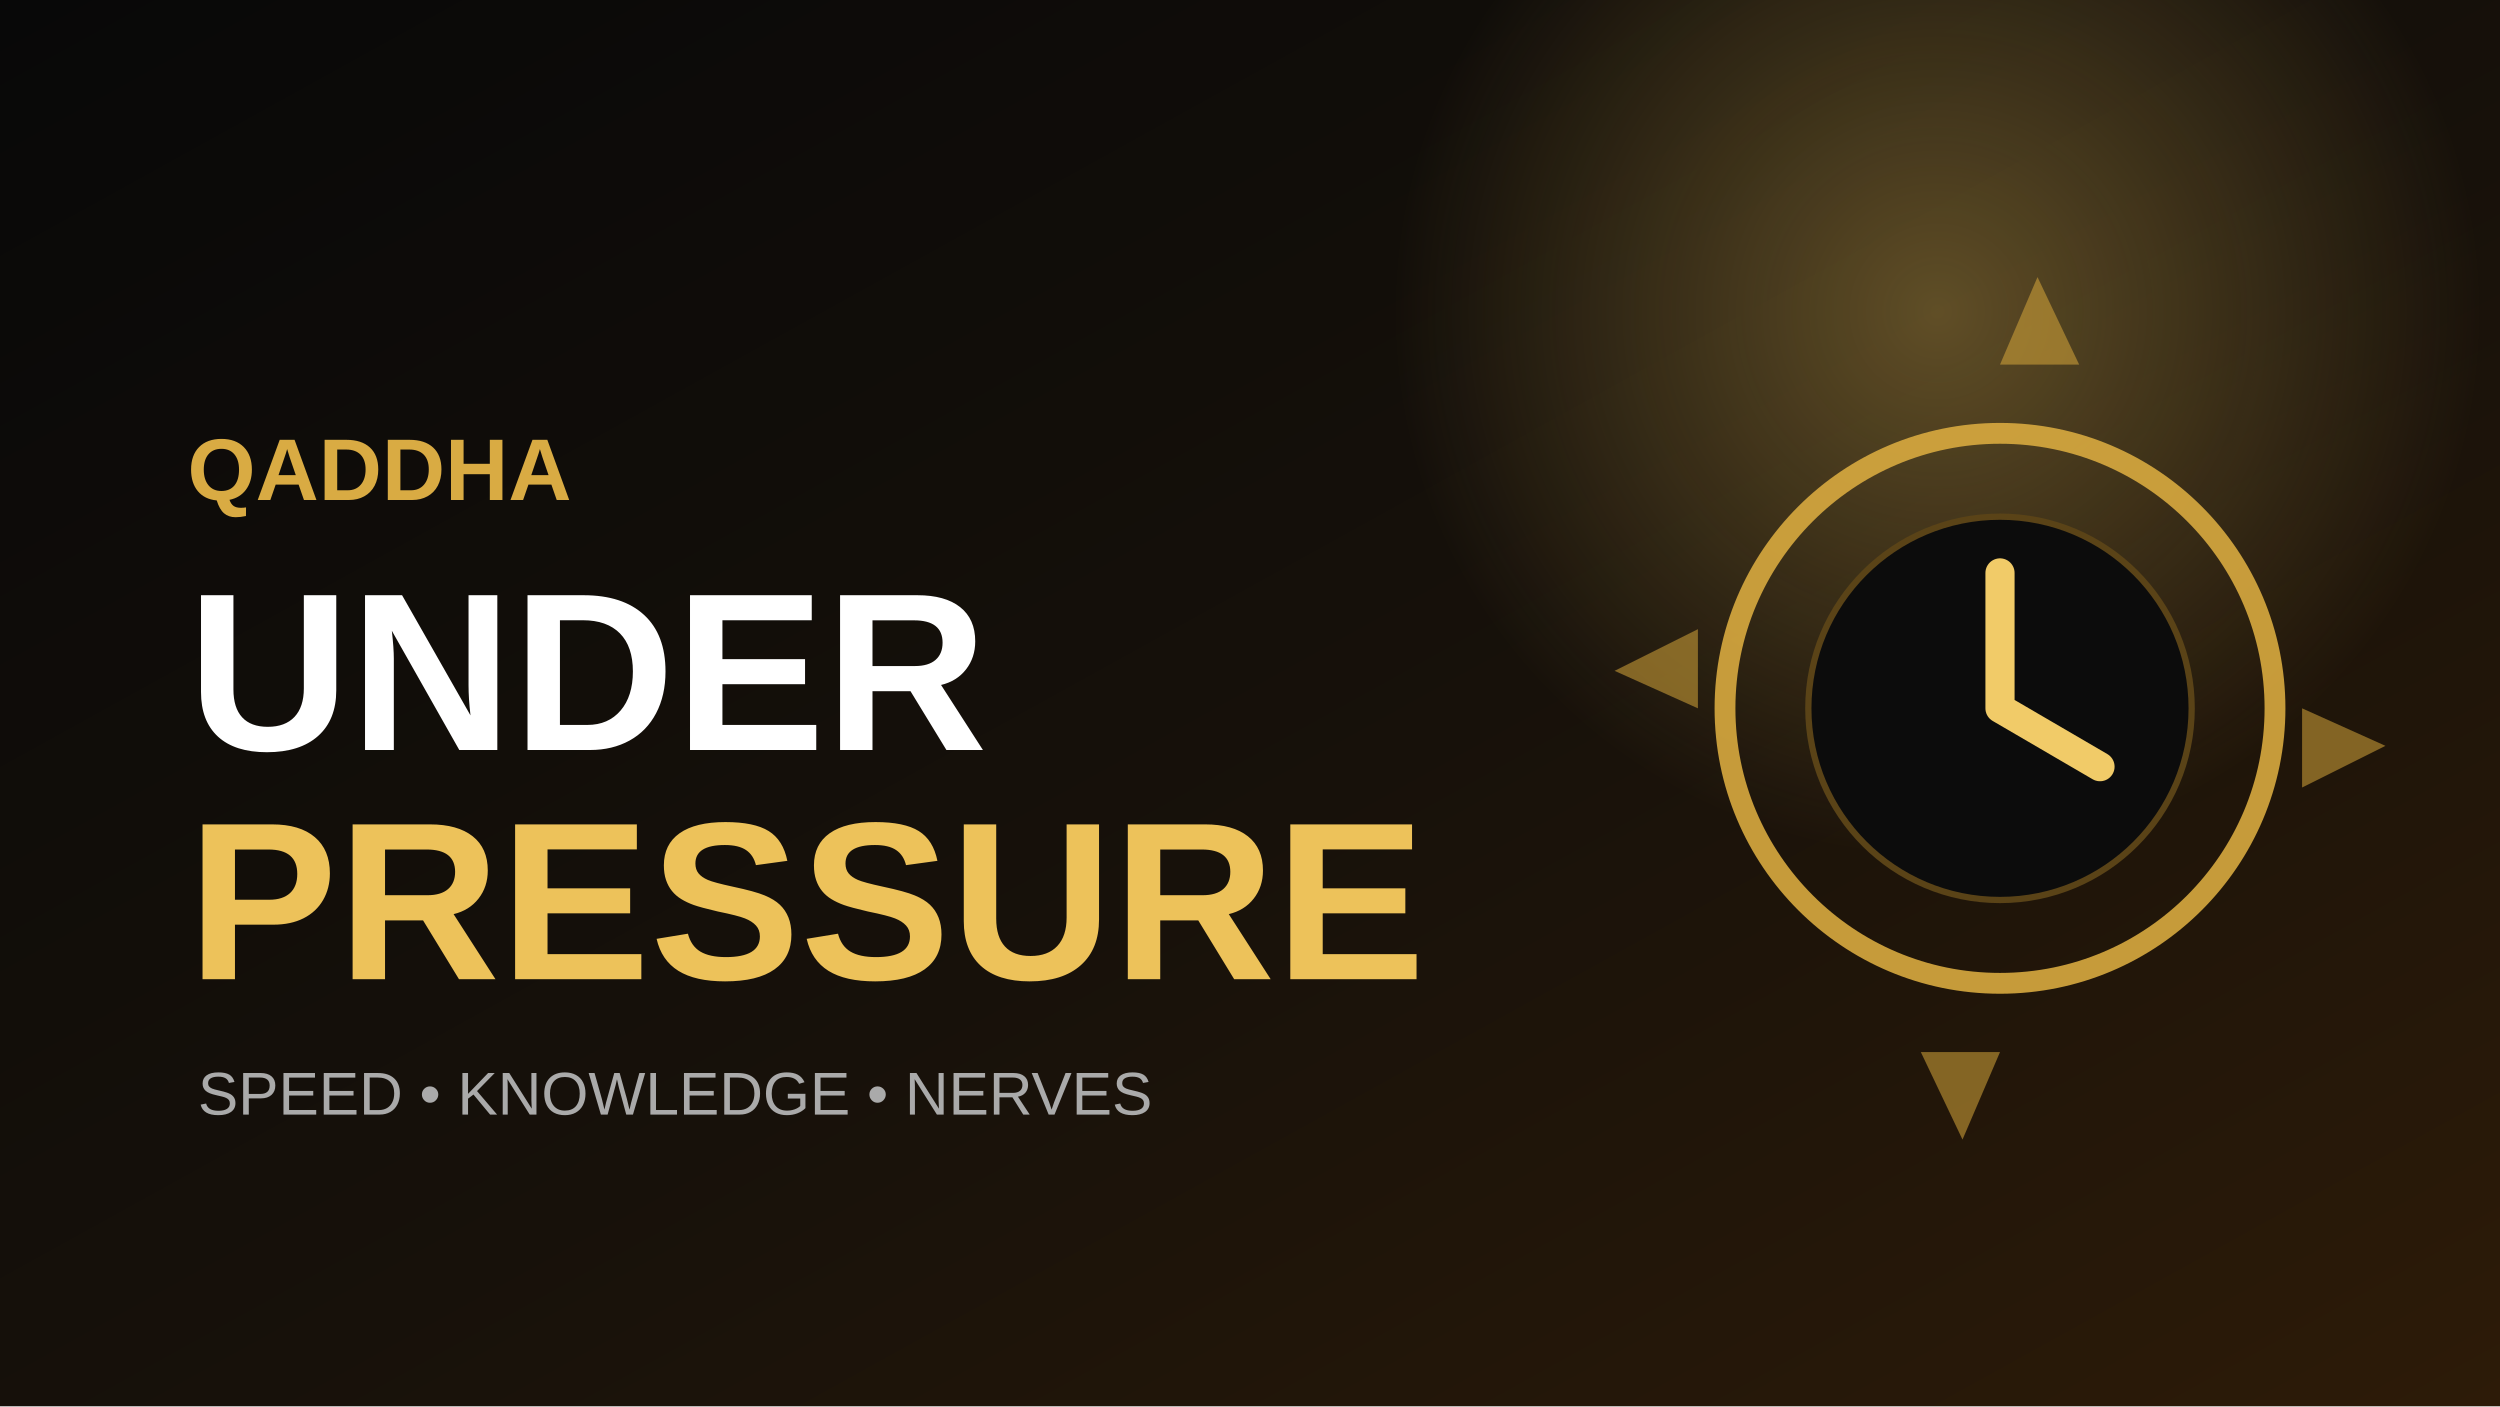
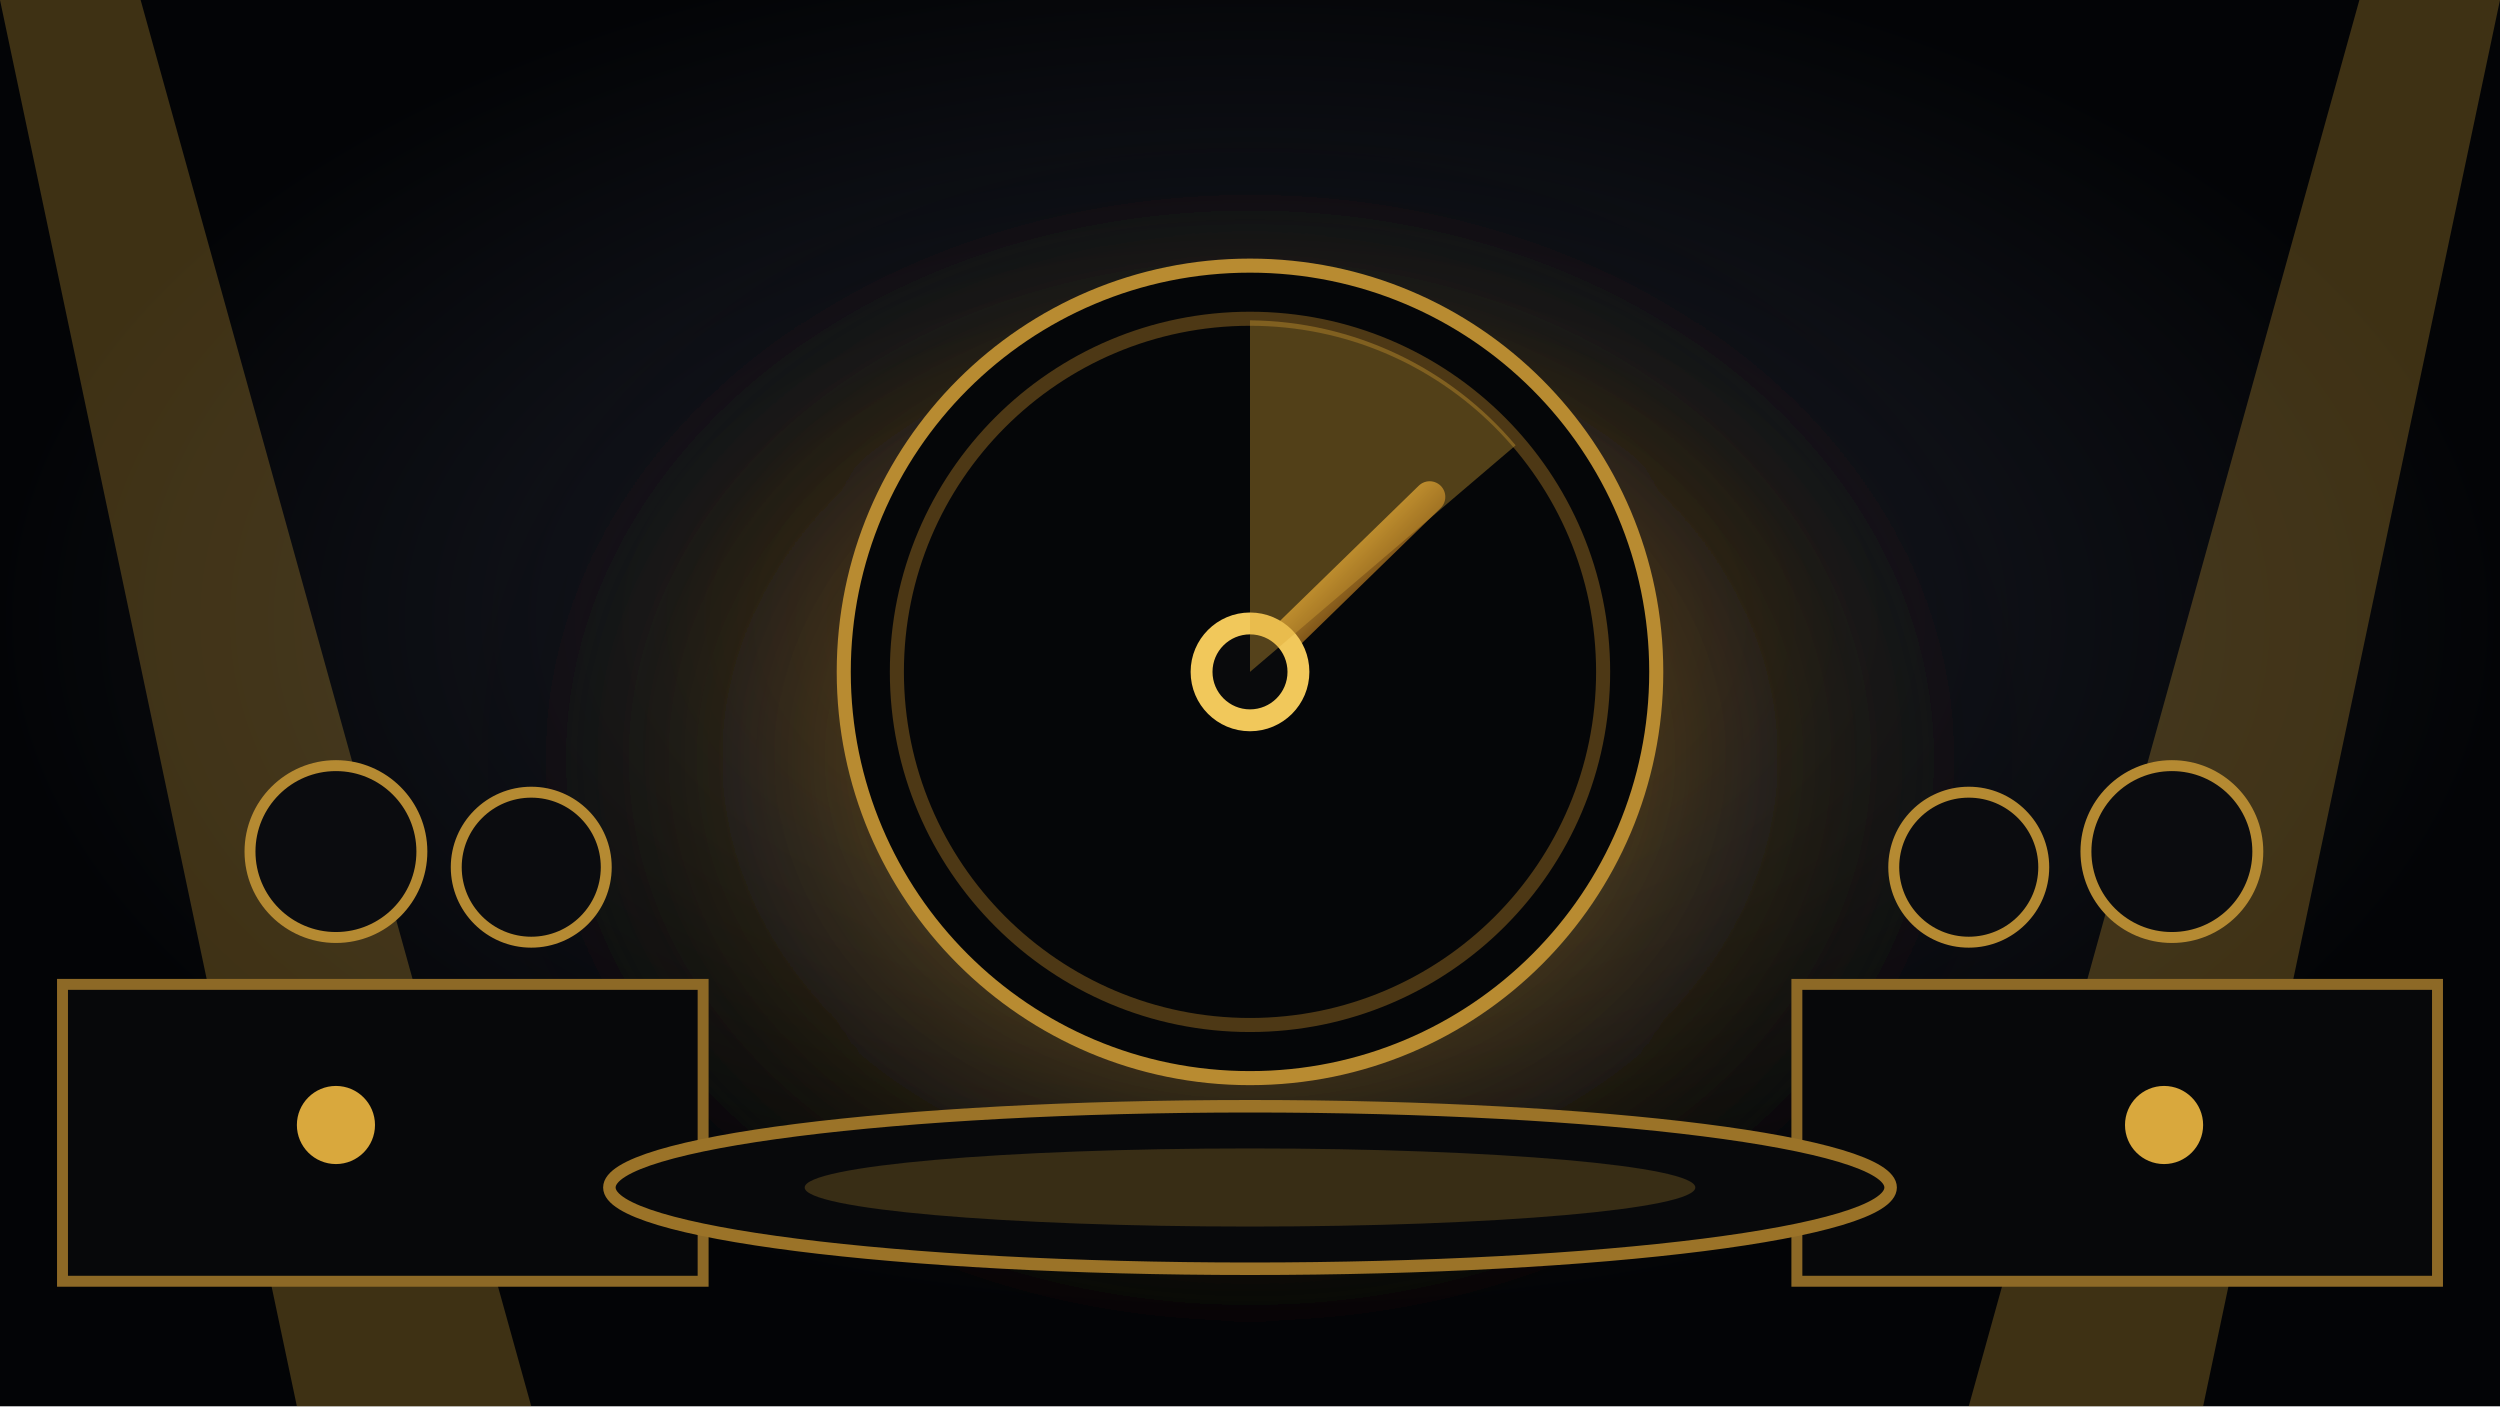
- <svg xmlns="http://www.w3.org/2000/svg" viewBox="0 0 1200 675">
+ <svg xmlns="http://www.w3.org/2000/svg" viewBox="0 0 1600 900">
  <defs>
-     <linearGradient id="g" x1="0" y1="0" x2="1" y2="1">
-       <stop stop-color="#080808" />
-       <stop offset=".55" stop-color="#17110a" />
-       <stop offset="1" stop-color="#2d1b08" />
+     <radialGradient id="bg" cx="50%" cy="44%">
+       <stop offset="0" stop-color="#35210b" />
+       <stop offset=".48" stop-color="#11131a" />
+       <stop offset="1" stop-color="#030406" />
+     </radialGradient>
+     <radialGradient id="glow">
+       <stop stop-color="#ffd873" stop-opacity=".95" />
+       <stop offset=".35" stop-color="#d49b2e" stop-opacity=".35" />
+       <stop offset="1" stop-color="#000" stop-opacity="0" />
+     </radialGradient>
+     <linearGradient id="gold" x1="0" y1="0" x2="1" y2="1">
+       <stop stop-color="#fff0a4" />
+       <stop offset=".3" stop-color="#d9a83b" />
+       <stop offset=".62" stop-color="#6e4512" />
+       <stop offset="1" stop-color="#f0c85c" />
    </linearGradient>
-     <radialGradient id="r">
-       <stop stop-color="#f0c65d" stop-opacity=".34" />
-       <stop offset="1" stop-color="#f0c65d" stop-opacity="0" />
-     </radialGradient>
+     <filter id="blur">
+       <feGaussianBlur stdDeviation="18" />
+     </filter>
  </defs>
-   <rect width="1200" height="675" fill="url(#g)" />
-   <circle cx="930" cy="150" r="260" fill="url(#r)" />
-   <circle cx="960" cy="340" r="132" fill="none" stroke="#d8aa3f" stroke-width="10" opacity=".9" />
-   <circle cx="960" cy="340" r="92" fill="#0c0c0c" stroke="#5a4317" stroke-width="3" />
-   <path d="M960 340V275M960 340l48 28" stroke="#f1cb68" stroke-width="14" stroke-linecap="round" />
-   <path d="M960 175l18-42 20 42M1105 340l40 18-40 20M815 340l-40-18 40-20M960 505l-18 42-20-42" fill="#d5a53a" opacity=".55" />
-   <text x="90" y="240" fill="#d9ab43" font-size="42" font-family="Arial" font-weight="700">QADDHA</text>
-   <text x="90" y="360" fill="#fff" font-size="108" font-family="Arial" font-weight="900">UNDER</text>
-   <text x="90" y="470" fill="#edc25a" font-size="108" font-family="Arial" font-weight="900">PRESSURE</text>
-   <text x="95" y="535" fill="#aaa" font-size="29" font-family="Arial">SPEED • KNOWLEDGE • NERVES</text>
+   <rect width="1600" height="900" fill="url(#bg)" />
+   <ellipse cx="800" cy="485" rx="520" ry="420" fill="url(#glow)" filter="url(#blur)" />
+   <g opacity=".28" fill="#d6a63b">
+     <path d="M0 0h90l250 900H190z" />
+     <path d="M1510 0h90l-190 900h-150z" />
+   </g>
+   <g fill="#07080a" stroke="#8d6926" stroke-width="7">
+     <path d="M40 630h410v190H40z" />
+     <path d="M1150 630h410v190h-410z" />
+   </g>
+   <g fill="#050608" stroke="#b88b31" stroke-width="9">
+     <circle cx="800" cy="430" r="260" />
+     <circle cx="800" cy="430" r="226" stroke="#4d3815" />
+   </g>
+   <g stroke="url(#gold)" stroke-width="12" stroke-linecap="round">
+     <path d="M800 230v38" />
+     <path d="M800 592v38" />
+     <path d="M600 430h38" />
+     <path d="M962 430h38" />
+     <path d="M800 430L915 318" stroke-width="20" />
+   </g>
+   <circle cx="800" cy="430" r="31" fill="#090a0c" stroke="#f1c85b" stroke-width="14" />
+   <path d="M800 205A225 225 0 0 1 970 285L800 430z" fill="#dca735" opacity=".36" />
+   <g fill="#0b0c0f" stroke="#b58a32" stroke-width="7">
+     <circle cx="215" cy="545" r="55" />
+     <circle cx="340" cy="555" r="48" />
+     <circle cx="1260" cy="555" r="48" />
+     <circle cx="1390" cy="545" r="55" />
+   </g>
+   <g fill="#d9a83d">
+     <circle cx="215" cy="720" r="25" />
+     <circle cx="1385" cy="720" r="25" />
+   </g>
+   <ellipse cx="800" cy="760" rx="410" ry="52" fill="#08090b" stroke="#9b7328" stroke-width="8" />
+   <ellipse cx="800" cy="760" rx="285" ry="25" fill="#c79835" opacity=".25" />
</svg>
